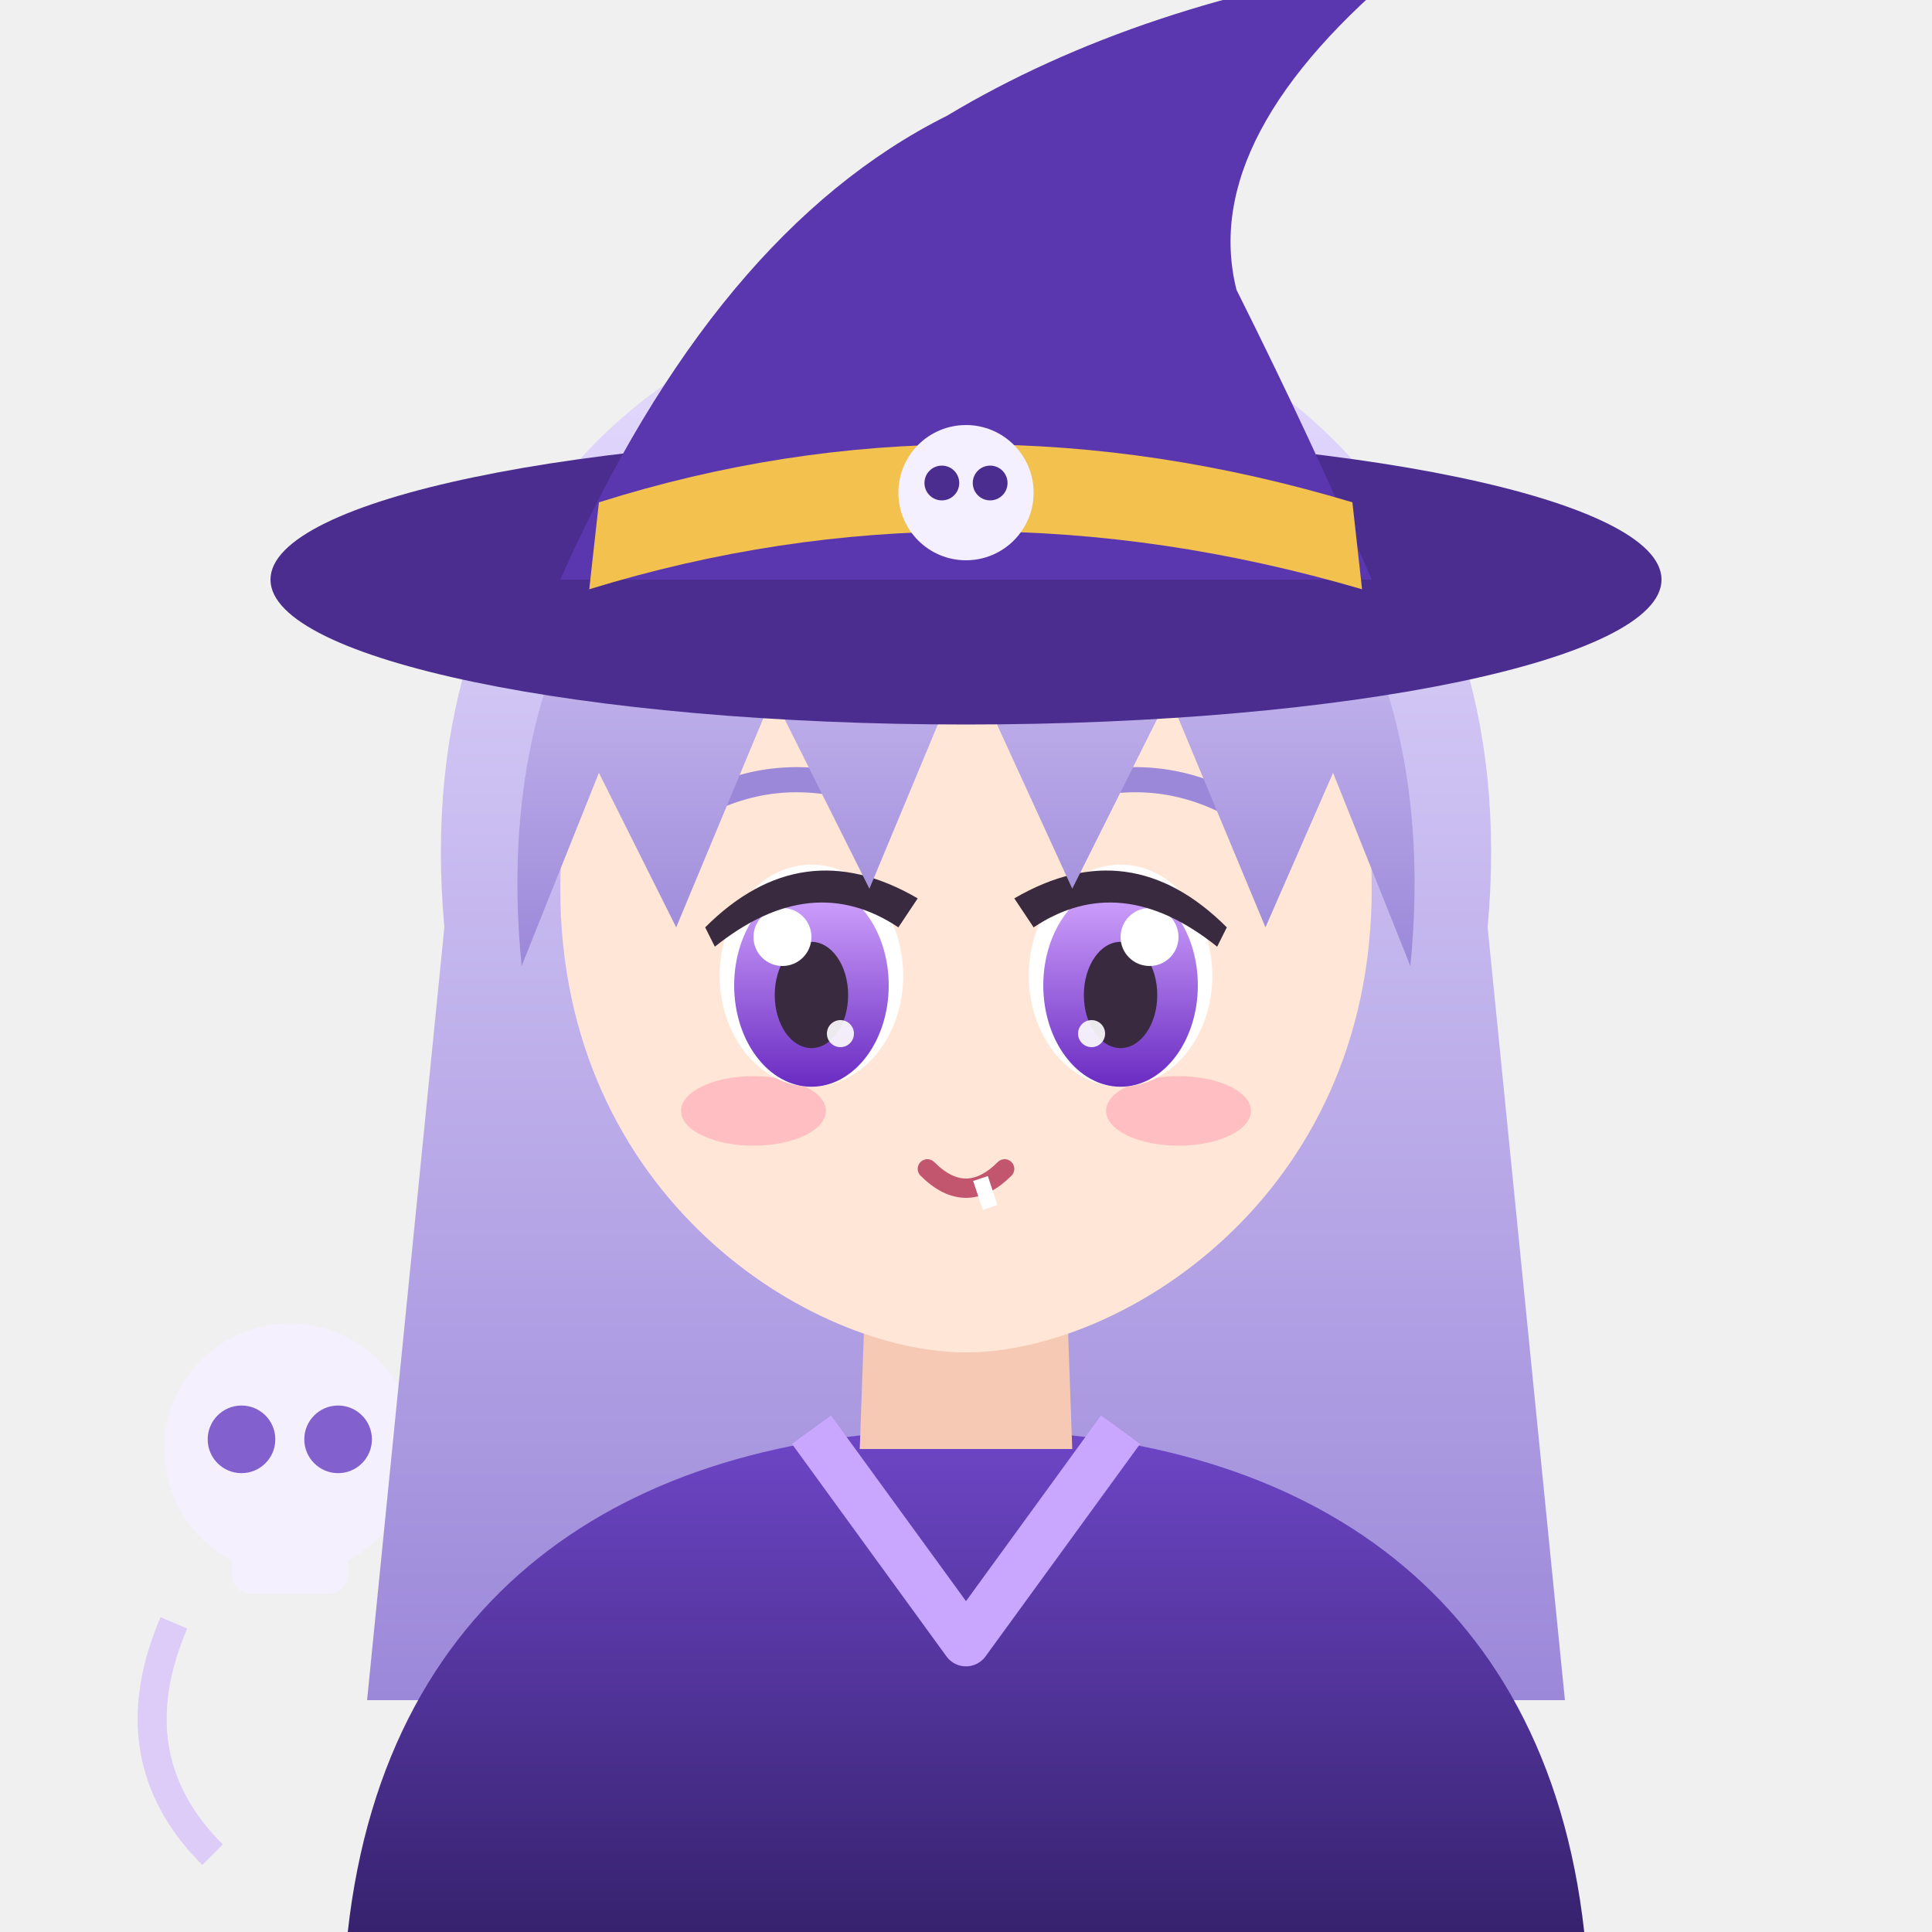
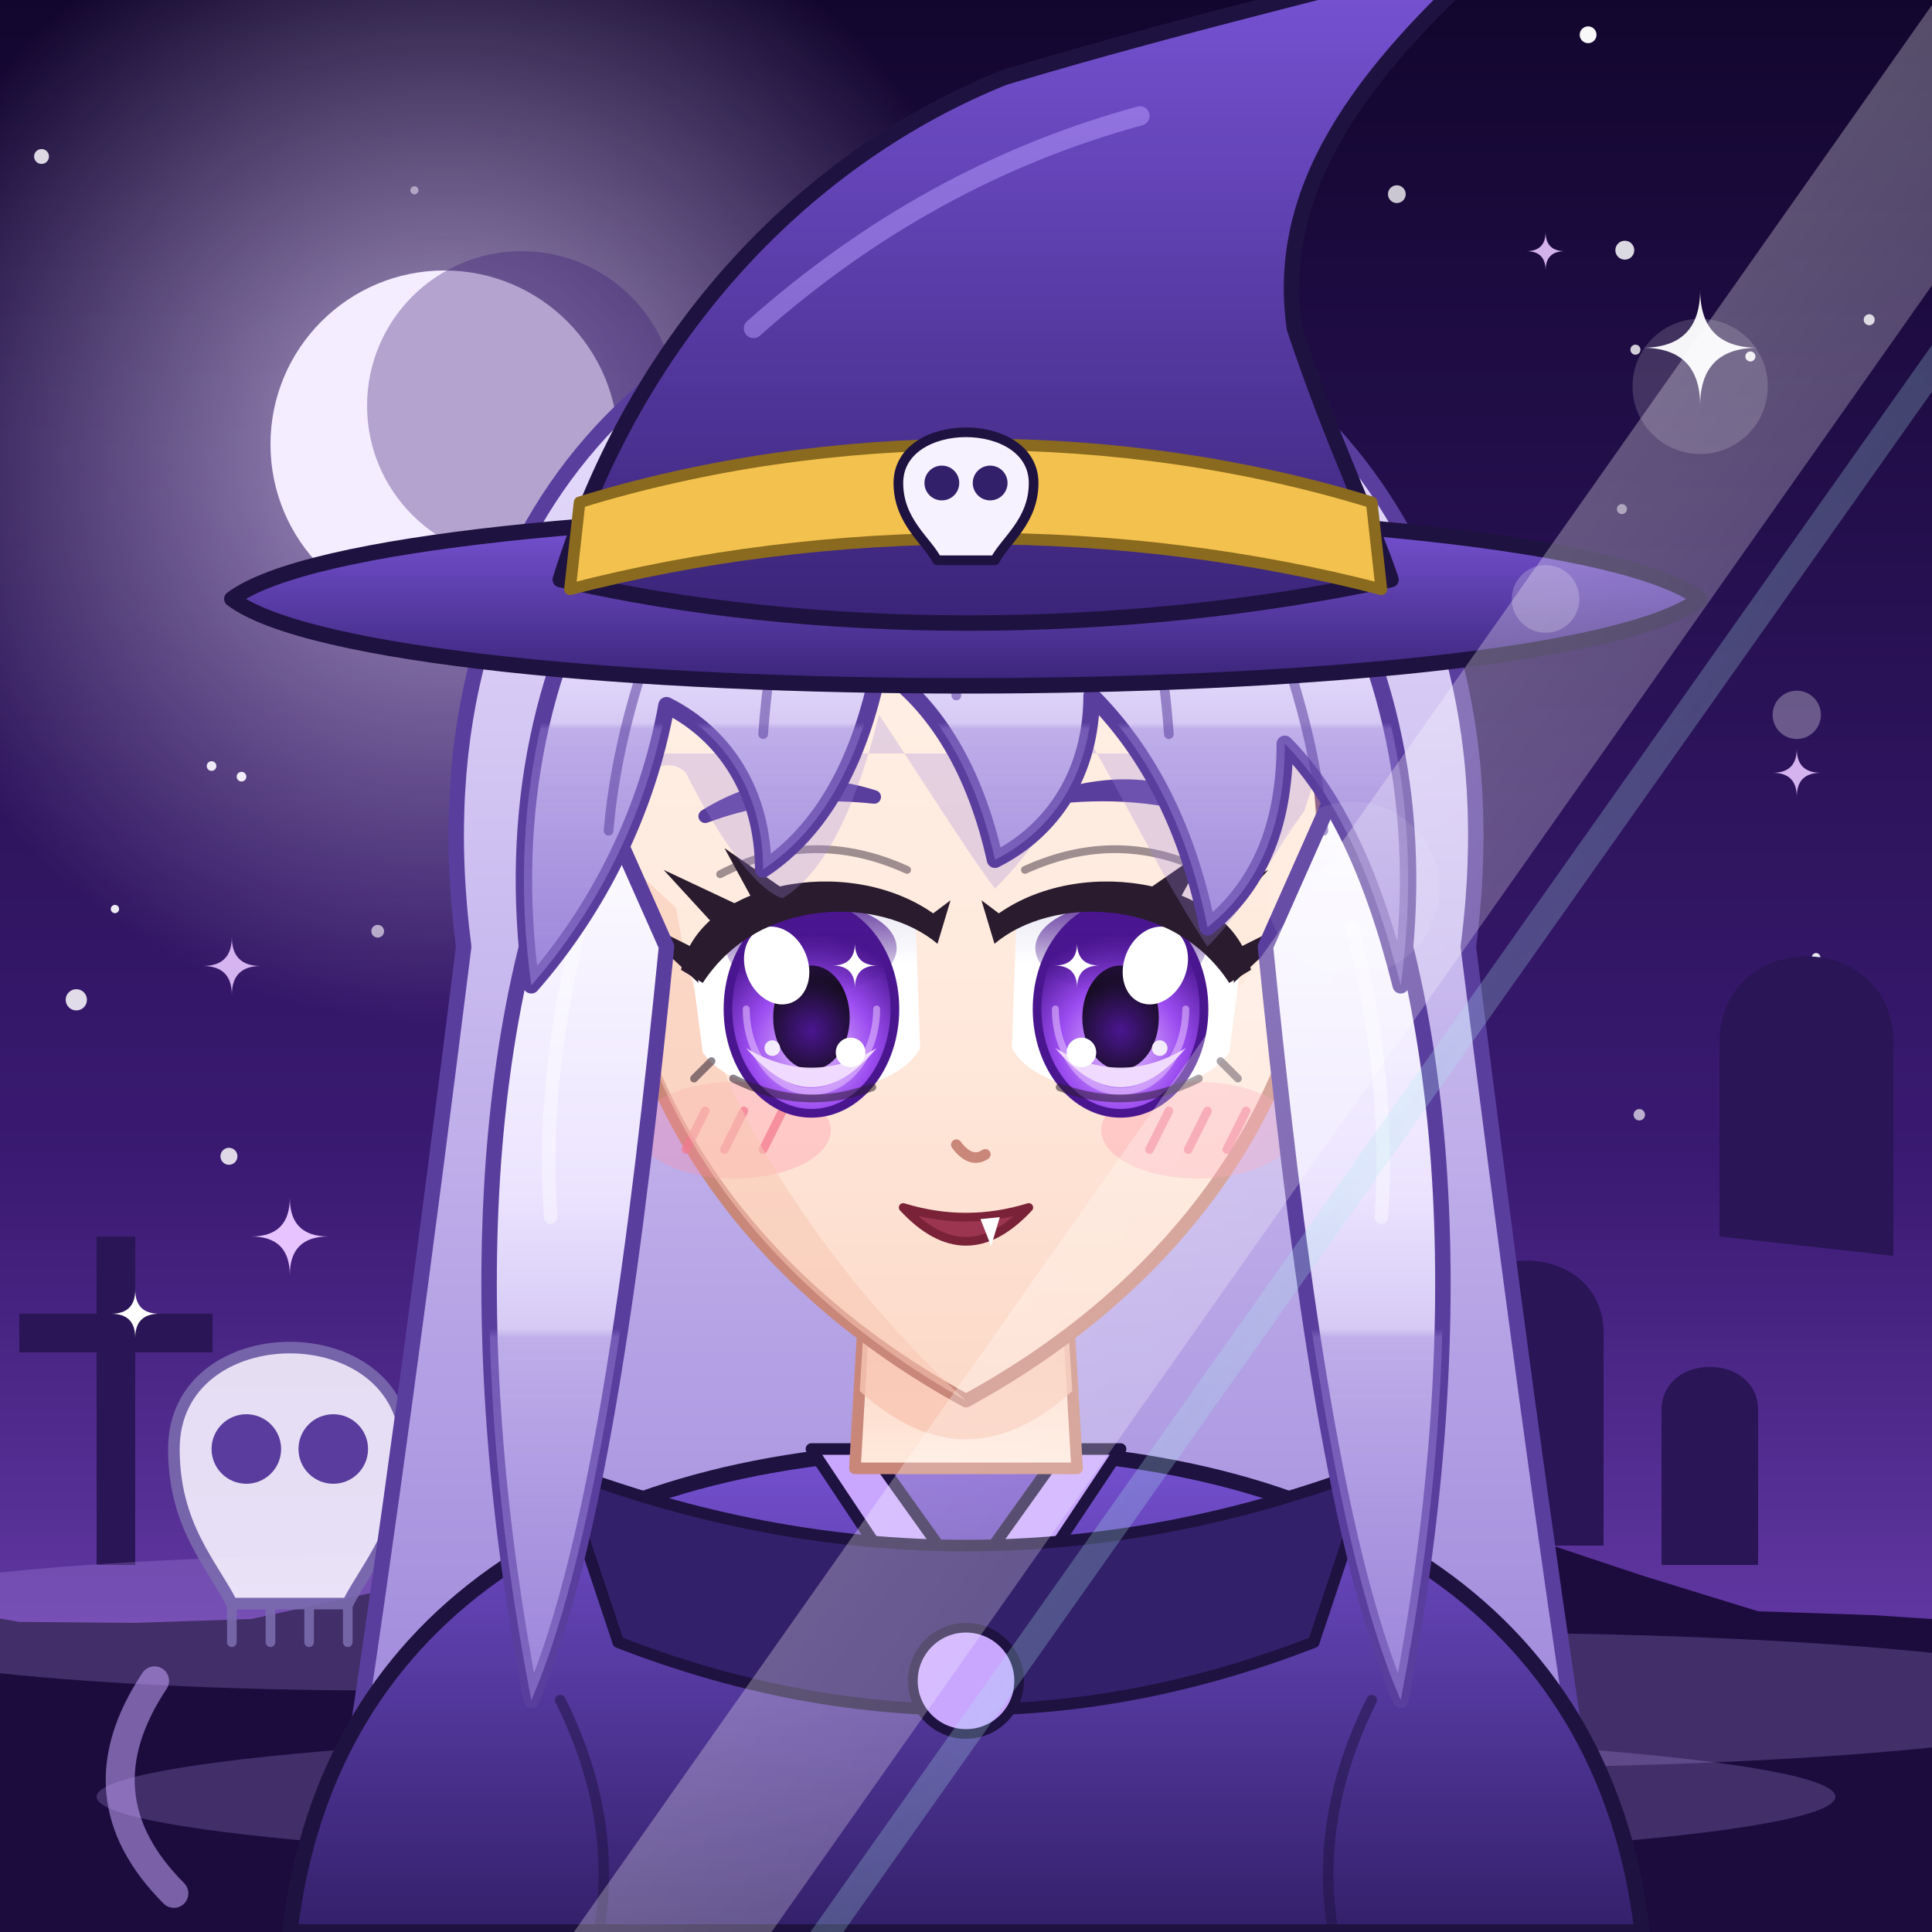
<svg xmlns="http://www.w3.org/2000/svg" viewBox="0 0 200 200" width="200" height="200">
  <defs>
    <linearGradient id="hair" x1="0" y1="0" x2="0" y2="1">
-       <stop offset="0" stop-color="#E6DDFF" />
-       <stop offset="1" stop-color="#9C88D9" />
+       <stop offset="0" stop-color="#FFFFFF" />
+       <stop offset="0.45" stop-color="#ECE4FF" />
+       <stop offset="1" stop-color="#9D86DA" />
+     </linearGradient>
+     <linearGradient id="hairback" x1="0" y1="0" x2="0" y2="1">
+       <stop offset="0" stop-color="#ECE4FF" />
+       <stop offset="1" stop-color="#9D86DA" />
+     </linearGradient>
+     <linearGradient id="cel" x1="0" y1="0" x2="0" y2="1">
+       <stop offset="0" stop-color="#9D86DA" stop-opacity="0" />
+       <stop offset="0.6" stop-color="#9D86DA" stop-opacity="0" />
+       <stop offset="0.61" stop-color="#9D86DA" stop-opacity="0.4" />
+       <stop offset="1" stop-color="#9D86DA" stop-opacity="0.55" />
    </linearGradient>
    <linearGradient id="outfit" x1="0" y1="0" x2="0" y2="1">
-       <stop offset="0" stop-color="#6E46C7" />
-       <stop offset="1" stop-color="#36226E" />
-     </linearGradient>
-     <linearGradient id="iris" x1="0" y1="0" x2="0" y2="1">
-       <stop offset="0" stop-color="#D4A8FF" />
-       <stop offset="1" stop-color="#6A2BC2" />
+       <stop offset="0" stop-color="#7550D0" />
+       <stop offset="1" stop-color="#33206A" />
+     </linearGradient>
+     <linearGradient id="skin" x1="0" y1="0" x2="0" y2="1">
+       <stop offset="0" stop-color="#FFF3EA" />
+       <stop offset="0.6" stop-color="#FFE9DC" />
+       <stop offset="1" stop-color="#FCD9C8" />
+     </linearGradient>
+     <linearGradient id="neck" x1="0" y1="0" x2="0" y2="1">
+       <stop offset="0" stop-color="#F7C6B2" />
+       <stop offset="1" stop-color="#FFE9DC" />
+     </linearGradient>
+     <linearGradient id="sclera" x1="0" y1="0" x2="0" y2="1">
+       <stop offset="0" stop-color="#E6E4F2" />
+       <stop offset="0.35" stop-color="#FFFFFF" />
+       <stop offset="1" stop-color="#FFFFFF" />
+     </linearGradient>
+     <radialGradient id="iris" gradientUnits="userSpaceOnUse" cx="84" cy="108" r="13" fx="84" fy="108">
+       <stop offset="0" stop-color="#E7C4FF" stop-opacity="1" />
+       <stop offset="0.55" stop-color="#9B4BF0" stop-opacity="1" />
+       <stop offset="1" stop-color="#4A1690" stop-opacity="1" />
+     </radialGradient>
+     <radialGradient id="pupil" gradientUnits="userSpaceOnUse" cx="84" cy="106" r="6" fx="84" fy="106">
+       <stop offset="0" stop-color="#4A1690" stop-opacity="1" />
+       <stop offset="1" stop-color="#140C1C" stop-opacity="1" />
+     </radialGradient>
+     <linearGradient id="lid" x1="0" y1="0" x2="0" y2="1">
+       <stop offset="0" stop-color="#4A1690" stop-opacity="0.8" />
+       <stop offset="1" stop-color="#4A1690" stop-opacity="0.0" />
+     </linearGradient>
+     <radialGradient id="blush" gradientUnits="userSpaceOnUse" cx="0" cy="0" r="1" fx="0" fy="0">
+       <stop offset="0" stop-color="#FF7D9C" stop-opacity="0.55" />
+       <stop offset="1" stop-color="#FF7D9C" stop-opacity="0" />
+     </radialGradient>
+     <linearGradient id="hat" x1="0" y1="0" x2="0" y2="1">
+       <stop offset="0" stop-color="#7A55D8" />
+       <stop offset="1" stop-color="#3A2478" />
+     </linearGradient>
+     <linearGradient id="bg" x1="0" y1="0" x2="0" y2="1">
+       <stop offset="0" stop-color="#12062E" />
+       <stop offset="0.6" stop-color="#3A1A72" />
+       <stop offset="1" stop-color="#7A4AC0" />
+     </linearGradient>
+     <radialGradient id="moon" gradientUnits="userSpaceOnUse" cx="46" cy="46" r="60" fx="46" fy="46">
+       <stop offset="0" stop-color="#E7D6FF" stop-opacity="0.7" />
+       <stop offset="1" stop-color="#E7D6FF" stop-opacity="0" />
+     </radialGradient>
+     <linearGradient id="beam" x1="0" y1="0" x2="1" y2="1">
+       <stop offset="0" stop-color="#FFFFFF" stop-opacity="0" />
+       <stop offset="0.4" stop-color="#FFFFFF" stop-opacity="0.32" />
+       <stop offset="1" stop-color="#FFFFFF" stop-opacity="0" />
+     </linearGradient>
+     <linearGradient id="prism" x1="0" y1="0" x2="1" y2="1">
+       <stop offset="0" stop-color="#FF9AD5" stop-opacity="0" />
+       <stop offset="0.4" stop-color="#9AE7FF" stop-opacity="0.3" />
+       <stop offset="1" stop-color="#FFF59A" stop-opacity="0" />
    </linearGradient>
  </defs>
-   <g opacity="0.85">
-     <circle cx="30" cy="150" r="13" fill="#F4F0FF" />
-     <circle cx="25" cy="149" r="3.5" fill="#6E46C7" />
-     <circle cx="35" cy="149" r="3.5" fill="#6E46C7" />
-     <rect x="24" y="158" width="12" height="7" rx="2" fill="#F4F0FF" />
-     <path d="M18,168 Q12,182 22,192" stroke="#C9A7FF" stroke-width="3" fill="none" opacity="0.6" />
-   </g>
-   <path d="M46,96 C42,52 72,30 100,30 C128,30 158,52 154,96 L162,176 L38,176 Z" fill="url(#hair)" />
-   <path d="M36,200 C40,164 66,148 100,148 C134,148 160,164 164,200 Z" fill="url(#outfit)" />
-   <path d="M84,148 L100,170 L116,148" fill="none" stroke="#C9A7FF" stroke-width="5" stroke-linejoin="round" />
-   <path d="M90,122 L110,122 L111,150 L89,150 Z" fill="#F6C9B4" />
-   <path d="M58,92 C58,124 84,140 100,140 C116,140 142,124 142,92 C142,62 122,48 100,48 C78,48 58,62 58,92 Z" fill="#FFE6D6" />
-   <ellipse cx="78" cy="115" rx="7.5" ry="3.6" fill="#FF8FA8" opacity="0.45" />
-   <ellipse cx="122" cy="115" rx="7.5" ry="3.6" fill="#FF8FA8" opacity="0.45" />
-   <ellipse cx="84" cy="101" rx="9.5" ry="11.5" fill="#FFFFFF" />
-   <ellipse cx="84" cy="102" rx="8" ry="10.5" fill="url(#iris)" />
-   <ellipse cx="84" cy="103" rx="3.8" ry="5.5" fill="#3A2A3F" />
-   <circle cx="81" cy="97" r="3" fill="#FFFFFF" />
-   <circle cx="87" cy="107" r="1.4" fill="#FFFFFF" opacity="0.9" />
-   <path d="M73,96 Q83,86 95,93 L97,90 L93,96 Q84,90 74,98 Z" fill="#3A2A3F" />
-   <ellipse cx="116" cy="101" rx="9.5" ry="11.5" fill="#FFFFFF" />
-   <ellipse cx="116" cy="102" rx="8" ry="10.5" fill="url(#iris)" />
-   <ellipse cx="116" cy="103" rx="3.8" ry="5.5" fill="#3A2A3F" />
-   <circle cx="119" cy="97" r="3" fill="#FFFFFF" />
-   <circle cx="113" cy="107" r="1.4" fill="#FFFFFF" opacity="0.9" />
-   <path d="M127,96 Q117,86 105,93 L103,90 L107,96 Q116,90 126,98 Z" fill="#3A2A3F" />
-   <path d="M73,83 Q81,79 90,82" stroke="#9C88D9" stroke-width="2.6" fill="none" stroke-linecap="round" />
-   <path d="M110,82 Q119,79 127,83" stroke="#9C88D9" stroke-width="2.6" fill="none" stroke-linecap="round" />
-   <path d="M96,121 Q100,125 104,121" stroke="#C2566E" stroke-width="2" fill="none" stroke-linecap="round" />
-   <path d="M101.5,122 L102.5,125" stroke="#FFFFFF" stroke-width="1.6" />
-   <path d="M54,100 C50,60 74,38 100,38 C126,38 150,60 146,100 L138,80 L131,96 L121,72 L111,92 L100,68 L90,92 L80,72 L70,96 L62,80 Z" fill="url(#hair)" />
-   <path d="M70,56 Q100,40 130,56" stroke="#FFFFFF" stroke-width="4" opacity="0.35" fill="none" stroke-linecap="round" />
-   <ellipse cx="100" cy="60" rx="72" ry="15" fill="#4A2D8F" />
-   <path d="M58,60 Q74,24 98,12 Q118,0 146,-4 Q124,14 128,30 Q136,46 142,60 Z" fill="#5A37AE" />
-   <path d="M62,52 Q100,40 140,52 L141,61 Q100,49 61,61 Z" fill="#F2C14E" />
-   <circle cx="100" cy="51" r="7" fill="#F4F0FF" />
-   <circle cx="97.5" cy="50" r="1.8" fill="#4A2D8F" />
-   <circle cx="102.5" cy="50" r="1.8" fill="#4A2D8F" />
+   <rect x="0" y="0" width="200" height="200" fill="url(#bg)" />
+   <circle cx="76.2" cy="27.7" r="0.53" fill="#FFFFFF" opacity="0.95" />
+   <circle cx="115.6" cy="82.8" r="0.84" fill="#FFFFFF" opacity="0.63" />
+   <circle cx="146.3" cy="69.2" r="1.02" fill="#FFFFFF" opacity="0.80" />
+   <circle cx="167.9" cy="52.7" r="0.52" fill="#FFFFFF" opacity="0.49" />
+   <circle cx="144.6" cy="20.1" r="0.92" fill="#FFFFFF" opacity="0.77" />
+   <circle cx="11.9" cy="94.1" r="0.43" fill="#FFFFFF" opacity="0.92" />
+   <circle cx="168.2" cy="25.9" r="0.98" fill="#FFFFFF" opacity="0.84" />
+   <circle cx="25.0" cy="80.4" r="0.50" fill="#FFFFFF" opacity="0.95" />
+   <circle cx="137.8" cy="117.6" r="0.44" fill="#FFFFFF" opacity="0.59" />
+   <circle cx="124.0" cy="73.0" r="0.55" fill="#FFFFFF" opacity="0.93" />
+   <circle cx="169.3" cy="36.2" r="0.52" fill="#FFFFFF" opacity="0.80" />
+   <circle cx="81.4" cy="79.6" r="0.79" fill="#FFFFFF" opacity="0.64" />
+   <circle cx="4.3" cy="16.2" r="0.77" fill="#FFFFFF" opacity="0.84" />
+   <circle cx="85.1" cy="89.3" r="0.83" fill="#FFFFFF" opacity="0.93" />
+   <circle cx="131.0" cy="38.6" r="0.51" fill="#FFFFFF" opacity="0.44" />
+   <circle cx="7.9" cy="103.5" r="1.10" fill="#FFFFFF" opacity="0.85" />
+   <circle cx="21.9" cy="79.3" r="0.50" fill="#FFFFFF" opacity="0.93" />
+   <circle cx="131.1" cy="90.0" r="0.89" fill="#FFFFFF" opacity="0.65" />
+   <circle cx="169.7" cy="115.4" r="0.59" fill="#FFFFFF" opacity="0.66" />
+   <circle cx="146.7" cy="81.6" r="0.73" fill="#FFFFFF" opacity="0.67" />
+   <circle cx="193.5" cy="33.1" r="0.57" fill="#FFFFFF" opacity="0.81" />
+   <circle cx="55.4" cy="107.7" r="0.66" fill="#FFFFFF" opacity="0.95" />
+   <circle cx="76.0" cy="106.2" r="1.00" fill="#FFFFFF" opacity="0.84" />
+   <circle cx="42.9" cy="19.7" r="0.42" fill="#FFFFFF" opacity="0.51" />
+   <circle cx="133.3" cy="7.7" r="0.59" fill="#FFFFFF" opacity="0.74" />
+   <circle cx="31.0" cy="39.5" r="0.58" fill="#FFFFFF" opacity="0.81" />
+   <circle cx="23.7" cy="119.7" r="0.88" fill="#FFFFFF" opacity="0.83" />
+   <circle cx="110.5" cy="59.7" r="1.18" fill="#FFFFFF" opacity="0.94" />
+   <circle cx="164.4" cy="3.6" r="0.87" fill="#FFFFFF" opacity="0.97" />
+   <circle cx="127.7" cy="61.6" r="0.92" fill="#FFFFFF" opacity="0.51" />
+   <circle cx="145.5" cy="94.0" r="0.46" fill="#FFFFFF" opacity="0.71" />
+   <circle cx="119.0" cy="42.2" r="0.95" fill="#FFFFFF" opacity="0.95" />
+   <circle cx="181.2" cy="36.9" r="0.52" fill="#FFFFFF" opacity="0.91" />
+   <circle cx="122.4" cy="99.5" r="1.10" fill="#FFFFFF" opacity="0.57" />
+   <circle cx="117.5" cy="36.4" r="1.04" fill="#FFFFFF" opacity="0.81" />
+   <circle cx="47.8" cy="60.0" r="0.88" fill="#FFFFFF" opacity="0.54" />
+   <circle cx="36.5" cy="56.9" r="0.46" fill="#FFFFFF" opacity="0.70" />
+   <circle cx="188.0" cy="99.1" r="0.44" fill="#FFFFFF" opacity="0.90" />
+   <circle cx="143.3" cy="85.0" r="0.42" fill="#FFFFFF" opacity="0.86" />
+   <circle cx="39.1" cy="96.4" r="0.66" fill="#FFFFFF" opacity="0.62" />
+   <circle cx="46" cy="46" r="60" fill="url(#moon)" />
+   <circle cx="46" cy="46" r="18" fill="#F4ECFF" />
+   <circle cx="54" cy="42" r="16" fill="#3A1A72" opacity="0.35" />
+   <path d="M-10,210 L-10.0,165.8 L2.0,167.9 L14.0,168.0 L26.0,167.6 L38.0,165.0 L50.0,162.3 L62.0,156.4 L74.0,164.7 L86.0,157.5 L98.0,164.7 L110.0,160.3 L122.0,154.4 L134.0,165.1 L146.0,162.9 L158.0,159.1 L170.0,163.1 L182.0,166.8 L194.0,167.2 L206.0,168.0 L210,210 Z" fill="#1C0C3E" />
+   <path d="M120,150 L124,96 L118,96 L128,70 L138,96 L132,96 L136,150 Z" fill="#241048" />
+   <path d="M126,108 L130,108 L130,116 L126,116 Z" fill="#FFD27A" />
+   <path d="M150,160 L150,138 C150,128 166,128 166,138 L166,160 Z M172,162 L172,146 C172,140 182,140 182,146 L182,162 Z" fill="#2A1556" />
+   <path d="M12,162 L12,128 M2,138 L22,138" stroke="#2A1556" stroke-width="4" />
+   <path d="M178,128 L178,108 C178,96 196,96 196,108 L196,130" fill="#2A1556" />
+   <ellipse cx="40" cy="168" rx="60" ry="7" fill="#C9A7FF" opacity="0.22" />
+   <ellipse cx="150" cy="176" rx="70" ry="7" fill="#C9A7FF" opacity="0.22" />
+   <ellipse cx="100" cy="186" rx="90" ry="7" fill="#C9A7FF" opacity="0.22" />
+   <path d="M24,97 Q24,100 27,100 Q24,100 24,103 Q24,100 21,100 Q24,100 24,97 Z" fill="#E7C4FF" opacity="0.9" />
+   <path d="M186,77.5 Q186,80 188.5,80 Q186,80 186,82.5 Q186,80 183.5,80 Q186,80 186,77.5 Z" fill="#E7C4FF" opacity="0.9" />
+   <path d="M160,24 Q160,26 162,26 Q160,26 160,28 Q160,26 158,26 Q160,26 160,24 Z" fill="#E7C4FF" opacity="0.9" />
+   <g opacity="0.9">
+     <path d="M18,150 C18,136 42,136 42,150 C42,158 38,162 36,166 L24,166 C22,162 18,158 18,150 Z" fill="#F6F2FF" stroke="#7A6AAE" stroke-width="1.2" stroke-linejoin="round" stroke-linecap="round" />
+     <circle cx="25.5" cy="150" r="3.6" fill="#5A3E9E" />
+     <circle cx="34.5" cy="150" r="3.6" fill="#5A3E9E" />
+     <path d="M24,166 L24,170 M28,166 L28,170 M32,166 L32,170 M36,166 L36,170" fill="none" stroke="#7A6AAE" stroke-width="1" stroke-linecap="round" stroke-linejoin="round" />
+     <path d="M16,174 Q8,186 18,196" fill="none" stroke="#C9A7FF" stroke-width="3" stroke-linecap="round" stroke-linejoin="round" opacity="0.6" />
+   </g>
+   <path d="M30,124 Q30,128 34,128 Q30,128 30,132 Q30,128 26,128 Q30,128 30,124 Z" fill="#E7C4FF" opacity="1.0" />
+   <path d="M14,133.5 Q14,136 16.5,136 Q14,136 14,138.5 Q14,136 11.5,136 Q14,136 14,133.5 Z" fill="#FFFFFF" opacity="1.0" />
+   <path d="M48,98 C42,52 72,28 100,28 C128,28 158,52 152,98 C156,130 160,160 164,186 L36,186 C40,160 44,130 48,98 Z" fill="url(#hairback)" stroke="#5A3E9E" stroke-width="1.6" stroke-linejoin="round" stroke-linecap="round" />
+   <path d="M30,200 C34,166 62,150 100,150 C138,150 166,166 170,200 Z" fill="url(#outfit)" stroke="#1E1240" stroke-width="1.6" stroke-linejoin="round" stroke-linecap="round" />
+   <path d="M58,176 Q64,188 62,200" fill="none" stroke="#1E1240" stroke-width="1.1" stroke-linecap="round" stroke-linejoin="round" opacity="0.5" />
+   <path d="M142,176 Q136,188 138,200" fill="none" stroke="#1E1240" stroke-width="1.1" stroke-linecap="round" stroke-linejoin="round" opacity="0.5" />
+   <path d="M84,150 L100,174 L116,150 L110,150 L100,164 L90,150 Z" fill="#C9A7FF" stroke="#1E1240" stroke-width="1.2" stroke-linejoin="round" stroke-linecap="round" />
+   <path d="M58,152 Q100,168 142,152 L136,170 Q100,184 64,170 Z" fill="#33206A" stroke="#1E1240" stroke-width="1.2" stroke-linejoin="round" stroke-linecap="round" />
+   <circle cx="100" cy="174" r="5.5" fill="#C9A7FF" stroke="#1E1240" stroke-width="1" />
+   <ellipse cx="62.5" cy="104" rx="5.5" ry="8" fill="#FBD4C3" stroke="#C9877A" stroke-width="1.2" />
+   <ellipse cx="137.5" cy="104" rx="5.5" ry="8" fill="#FBD4C3" stroke="#C9877A" stroke-width="1.2" />
+   <path d="M90,126 L110,126 L111.5,152 L88.5,152 Z" fill="url(#neck)" stroke="#C9877A" stroke-width="1.2" stroke-linejoin="round" stroke-linecap="round" />
+   <path d="M89.5,136 Q100,150 110.5,136 L111,144 Q100,154 89,144 Z" fill="#F7C6B2" opacity="0.8" />
+   <path d="M63,88 C63,58 80,44 100,44 C120,44 137,58 137,88 C137,113 122,133 100,145 C78,133 63,113 63,88 Z" fill="url(#skin)" stroke="#C9877A" stroke-width="1.4" stroke-linejoin="round" stroke-linecap="round" />
+   <ellipse cx="76" cy="117" rx="10" ry="5" fill="#FF8FA8" opacity="0.32" />
+   <path d="M71,119 L73,115" fill="none" stroke="#F2788F" stroke-width="0.9" stroke-linecap="round" stroke-linejoin="round" opacity="0.7" />
+   <path d="M75,119 L77,115" fill="none" stroke="#F2788F" stroke-width="0.9" stroke-linecap="round" stroke-linejoin="round" opacity="0.7" />
+   <path d="M79,119 L81,115" fill="none" stroke="#F2788F" stroke-width="0.9" stroke-linecap="round" stroke-linejoin="round" opacity="0.7" />
+   <ellipse cx="124" cy="117" rx="10" ry="5" fill="#FF8FA8" opacity="0.32" />
+   <path d="M119,119 L121,115" fill="none" stroke="#F2788F" stroke-width="0.9" stroke-linecap="round" stroke-linejoin="round" opacity="0.7" />
+   <path d="M123,119 L125,115" fill="none" stroke="#F2788F" stroke-width="0.9" stroke-linecap="round" stroke-linejoin="round" opacity="0.7" />
+   <path d="M127,119 L129,115" fill="none" stroke="#F2788F" stroke-width="0.9" stroke-linecap="round" stroke-linejoin="round" opacity="0.7" />
+   <path d="M63.5,88 C63.5,112 77,132 100,145 C86,132 73,114 70,94 Z" fill="#F7C6B2" opacity="0.55" />
+   <g transform="matrix(0.9 0 0 0.9 8.4 11.3)">
+     <path d="M70,97 C72,90 90,88 96,94 L96.5,108 C93,114.5 76,115 71.5,108.5 Z" fill="url(#sclera)" />
+     <ellipse cx="84" cy="103.5" rx="9.6" ry="12" fill="url(#iris)" stroke="#4A1690" stroke-width="1" />
+     <path d="M76.5,103.5 A7.5 9.5 0 0 0 91.5,103.5" fill="none" stroke="#E7C4FF" stroke-width="0.8" stroke-linecap="round" stroke-linejoin="round" opacity="0.55" />
+     <ellipse cx="84" cy="104.5" rx="4.4" ry="6" fill="url(#pupil)" />
+     <ellipse cx="84" cy="96.5" rx="9.8" ry="5.2" fill="url(#lid)" />
+     <path d="M76.5,108 Q84,117 91.5,108 Q84,112.5 76.5,108 Z" fill="#F2DEFF" opacity="0.95" />
+     <ellipse cx="80" cy="98.5" rx="3.6" ry="4.6" fill="#FFFFFF" transform="rotate(-22 80 98.5)" />
+     <circle cx="88.5" cy="108.5" r="1.7" fill="#FFFFFF" />
+     <circle cx="79.5" cy="108" r="0.9" fill="#FFFFFF" opacity="0.85" />
+     <path d="M89,95.9 Q89,98.5 91.6,98.5 Q89,98.5 89,101.1 Q89,98.5 86.4,98.5 Q89,98.5 89,95.9 Z" fill="#FFFFFF" opacity="1.0" />
+     <path d="M69,99 C71,89 88,85.5 98,92.5 L100,91 L98.5,96 C92,90.5 78,90.5 71.5,100.5 Z" fill="#2A1B2E" />
+     <path d="M70.5,96.5 L62.5,92.5 L71,100.5 Z" fill="#2A1B2E" />
+     <path d="M72.5,93.5 L67,87.5 L75.5,91.5 Z" fill="#2A1B2E" />
+     <path d="M77,90.5 L74,85 L80.5,89.5 Z" fill="#2A1B2E" />
+     <path d="M73.5,88 Q84,82.5 95,87.5" fill="none" stroke="#2A1B2E" stroke-width="0.9" stroke-linecap="round" stroke-linejoin="round" opacity="0.45" />
+     <path d="M75,111.5 Q83,115.5 91,112.5" fill="none" stroke="#2A1B2E" stroke-width="0.9" stroke-linecap="round" stroke-linejoin="round" opacity="0.55" />
+     <path d="M72.5,109.5 L70.5,111.5" fill="none" stroke="#2A1B2E" stroke-width="0.9" stroke-linecap="round" stroke-linejoin="round" opacity="0.55" />
+   </g>
+   <g transform="matrix(-1 0 0 1 200 0)">
+     <g transform="matrix(0.9 0 0 0.9 8.4 11.3)">
+       <path d="M70,97 C72,90 90,88 96,94 L96.5,108 C93,114.5 76,115 71.5,108.5 Z" fill="url(#sclera)" />
+       <ellipse cx="84" cy="103.5" rx="9.6" ry="12" fill="url(#iris)" stroke="#4A1690" stroke-width="1" />
+       <path d="M76.5,103.5 A7.5 9.5 0 0 0 91.5,103.5" fill="none" stroke="#E7C4FF" stroke-width="0.8" stroke-linecap="round" stroke-linejoin="round" opacity="0.55" />
+       <ellipse cx="84" cy="104.5" rx="4.4" ry="6" fill="url(#pupil)" />
+       <ellipse cx="84" cy="96.5" rx="9.8" ry="5.2" fill="url(#lid)" />
+       <path d="M76.5,108 Q84,117 91.5,108 Q84,112.5 76.5,108 Z" fill="#F2DEFF" opacity="0.95" />
+       <ellipse cx="80" cy="98.5" rx="3.6" ry="4.6" fill="#FFFFFF" transform="rotate(-22 80 98.5)" />
+       <circle cx="88.5" cy="108.5" r="1.7" fill="#FFFFFF" />
+       <circle cx="79.5" cy="108" r="0.9" fill="#FFFFFF" opacity="0.85" />
+       <path d="M89,95.9 Q89,98.5 91.6,98.5 Q89,98.5 89,101.1 Q89,98.5 86.4,98.5 Q89,98.5 89,95.9 Z" fill="#FFFFFF" opacity="1.0" />
+       <path d="M69,99 C71,89 88,85.5 98,92.5 L100,91 L98.5,96 C92,90.5 78,90.5 71.5,100.5 Z" fill="#2A1B2E" />
+       <path d="M70.5,96.5 L62.5,92.5 L71,100.5 Z" fill="#2A1B2E" />
+       <path d="M72.5,93.5 L67,87.5 L75.5,91.5 Z" fill="#2A1B2E" />
+       <path d="M77,90.5 L74,85 L80.5,89.5 Z" fill="#2A1B2E" />
+       <path d="M73.5,88 Q84,82.5 95,87.5" fill="none" stroke="#2A1B2E" stroke-width="0.9" stroke-linecap="round" stroke-linejoin="round" opacity="0.45" />
+       <path d="M75,111.5 Q83,115.5 91,112.5" fill="none" stroke="#2A1B2E" stroke-width="0.9" stroke-linecap="round" stroke-linejoin="round" opacity="0.55" />
+       <path d="M72.5,109.5 L70.5,111.5" fill="none" stroke="#2A1B2E" stroke-width="0.9" stroke-linecap="round" stroke-linejoin="round" opacity="0.55" />
+     </g>
+   </g>
+   <path d="M73,84.5 Q81,79.5 90.5,82.5 Q81,81.5 73,84.5 Z" fill="#5A3E9E" stroke="#5A3E9E" stroke-width="1.4" stroke-linejoin="round" stroke-linecap="round" />
+   <g transform="matrix(-1 0 0 1 200 0)">
+     <path d="M73,84.5 Q81,79.5 90.5,82.5 Q81,81.5 73,84.5 Z" fill="#5A3E9E" stroke="#5A3E9E" stroke-width="1.4" stroke-linejoin="round" stroke-linecap="round" />
+   </g>
+   <path d="M99,118.5 Q100.5,120.5 102,119.5" fill="none" stroke="#C9877A" stroke-width="1.1" stroke-linecap="round" stroke-linejoin="round" />
+   <path d="M93.5,125 Q100,132 106.5,125 Q100,127 93.5,125 Z" fill="#9C3550" stroke="#7A2238" stroke-width="0.9" stroke-linejoin="round" stroke-linecap="round" />
+   <path d="M101.5,126.2 L103.5,126 L102.6,129 Z" fill="#FFFFFF" />
+   <path d="M63,84 C66,80 69,78 71,80 C74,86 78,92 81,93 C86,90 89,82 91,74 C95,80 100,88 103,92 C107,88 111,82 113,77 C117,84 121,92 125,98 C129,94 132,88 135,84 L137,78 L63,78 Z" fill="#9D86DA" opacity="0.28" />
+   <path d="M61,80 C49,104 48,140 55,176 C62,160 66,128 69,98 Z" fill="url(#hair)" stroke="#5A3E9E" stroke-width="1.6" stroke-linejoin="round" stroke-linecap="round" />
+   <g transform="matrix(-1 0 0 1 200 0)">
+     <path d="M61,80 C49,104 48,140 55,176 C62,160 66,128 69,98 Z" fill="url(#hair)" stroke="#5A3E9E" stroke-width="1.6" stroke-linejoin="round" stroke-linecap="round" />
+   </g>
+   <path d="M60,96 Q56,112 57,126" fill="none" stroke="#FFFFFF" stroke-width="1.4" stroke-linecap="round" stroke-linejoin="round" opacity="0.4" />
+   <path d="M140,96 Q144,112 143,126" fill="none" stroke="#FFFFFF" stroke-width="1.4" stroke-linecap="round" stroke-linejoin="round" opacity="0.4" />
+   <path d="M55,102 C50,66 70,36 100,34 C130,36 150,66 145,102 C142,90 138,82 133,77 C133,86 130,92 125,96 C123,86 119,78 113,72 C113,80 109,86 103,89 C101,80 97,73 91,69 C89,79 85,86 79,90 C79,82 75,76 69,73 C67,84 62,94 55,102 Z" fill="url(#hair)" stroke="#5A3E9E" stroke-width="1.7" stroke-linejoin="round" stroke-linecap="round" />
+   <path d="M55,102 C50,66 70,36 100,34 C130,36 150,66 145,102 C142,90 138,82 133,77 C133,86 130,92 125,96 C123,86 119,78 113,72 C113,80 109,86 103,89 C101,80 97,73 91,69 C89,79 85,86 79,90 C79,82 75,76 69,73 C67,84 62,94 55,102 Z" fill="url(#cel)" />
+   <path d="M61,80 C49,104 48,140 55,176 C62,160 66,128 69,98 Z" fill="url(#cel)" />
+   <g transform="matrix(-1 0 0 1 200 0)">
+     <path d="M61,80 C49,104 48,140 55,176 C62,160 66,128 69,98 Z" fill="url(#cel)" />
+   </g>
+   <path d="M70,58 C80,48 120,48 130,58 L127,62 L123,57 L119,63 L114,56 L109,62 L104,55 L99,62 L94,55 L89,62 L84,56 L79,63 L75,57 L72,62 Z" fill="#FFFFFF" opacity="0.75" />
+   <path d="M85,48 Q80,62 79,76" fill="none" stroke="#5A3E9E" stroke-width="1.0" stroke-linecap="round" stroke-linejoin="round" opacity="0.55" />
+   <path d="M100,44 Q98,60 99,72" fill="none" stroke="#5A3E9E" stroke-width="1.0" stroke-linecap="round" stroke-linejoin="round" opacity="0.55" />
+   <path d="M115,48 Q120,62 121,76" fill="none" stroke="#5A3E9E" stroke-width="1.0" stroke-linecap="round" stroke-linejoin="round" opacity="0.55" />
+   <path d="M70,60 Q64,74 63,86" fill="none" stroke="#5A3E9E" stroke-width="1.0" stroke-linecap="round" stroke-linejoin="round" opacity="0.55" />
+   <path d="M130,60 Q136,74 137,86" fill="none" stroke="#5A3E9E" stroke-width="1.0" stroke-linecap="round" stroke-linejoin="round" opacity="0.55" />
+   <path d="M71,66 Q78,60 84,60" fill="none" stroke="#FFFFFF" stroke-width="2.2" stroke-linecap="round" stroke-linejoin="round" opacity="0.55" />
+   <path d="M24,62 C40,50 160,50 176,62 C160,74 40,74 24,62 Z" fill="url(#hat)" stroke="#1E1240" stroke-width="1.6" stroke-linejoin="round" stroke-linecap="round" />
+   <path d="M58,60 C66,34 84,16 104,8 C124,2 142,-2 156,-6 C140,8 132,20 134,34 C138,46 142,54 144,60 C116,66 84,66 58,60 Z" fill="url(#hat)" stroke="#1E1240" stroke-width="1.6" stroke-linejoin="round" stroke-linecap="round" />
+   <path d="M60,52 C86,44 116,44 142,52 L143,61 C116,54 86,54 59,61 Z" fill="#F2C14E" stroke="#8A6A1E" stroke-width="1.2" stroke-linejoin="round" stroke-linecap="round" />
+   <path d="M93,50 C93,43 107,43 107,50 C107,54 104,56 103,58 L97,58 C96,56 93,54 93,50 Z" fill="#F6F2FF" stroke="#1E1240" stroke-width="1" stroke-linejoin="round" stroke-linecap="round" />
+   <circle cx="97.5" cy="50" r="1.8" fill="#33206A" />
+   <circle cx="102.5" cy="50" r="1.8" fill="#33206A" />
+   <path d="M78,34 Q96,18 118,12" fill="none" stroke="#B79CFF" stroke-width="2" stroke-linecap="round" stroke-linejoin="round" opacity="0.5" />
+   <path d="M206.0,-8.0 L218.0,4.0 L70.0,214.0 L58.0,202.0 Z" fill="url(#beam)" />
+   <path d="M221.0,6.0 L223.0,8.0 L76.0,216.0 L74.0,214.0 Z" fill="url(#prism)" />
+   <circle cx="176.0" cy="40.0" r="7" fill="#FFFFFF" opacity="0.16" />
+   <circle cx="160.0" cy="62.0" r="3.5" fill="#FFFFFF" opacity="0.22" />
+   <circle cx="140.0" cy="92.0" r="9" fill="#FFFFFF" opacity="0.08" />
+   <circle cx="186.0" cy="74.0" r="2.5" fill="#FFFFFF" opacity="0.3" />
+   <path d="M176.0,30.0 Q176.0,36.0 182.0,36.0 Q176.0,36.0 176.0,42.0 Q176.0,36.0 170.0,36.0 Q176.0,36.0 176.0,30.0 Z" fill="#FFFFFF" opacity="0.95" />
</svg>
